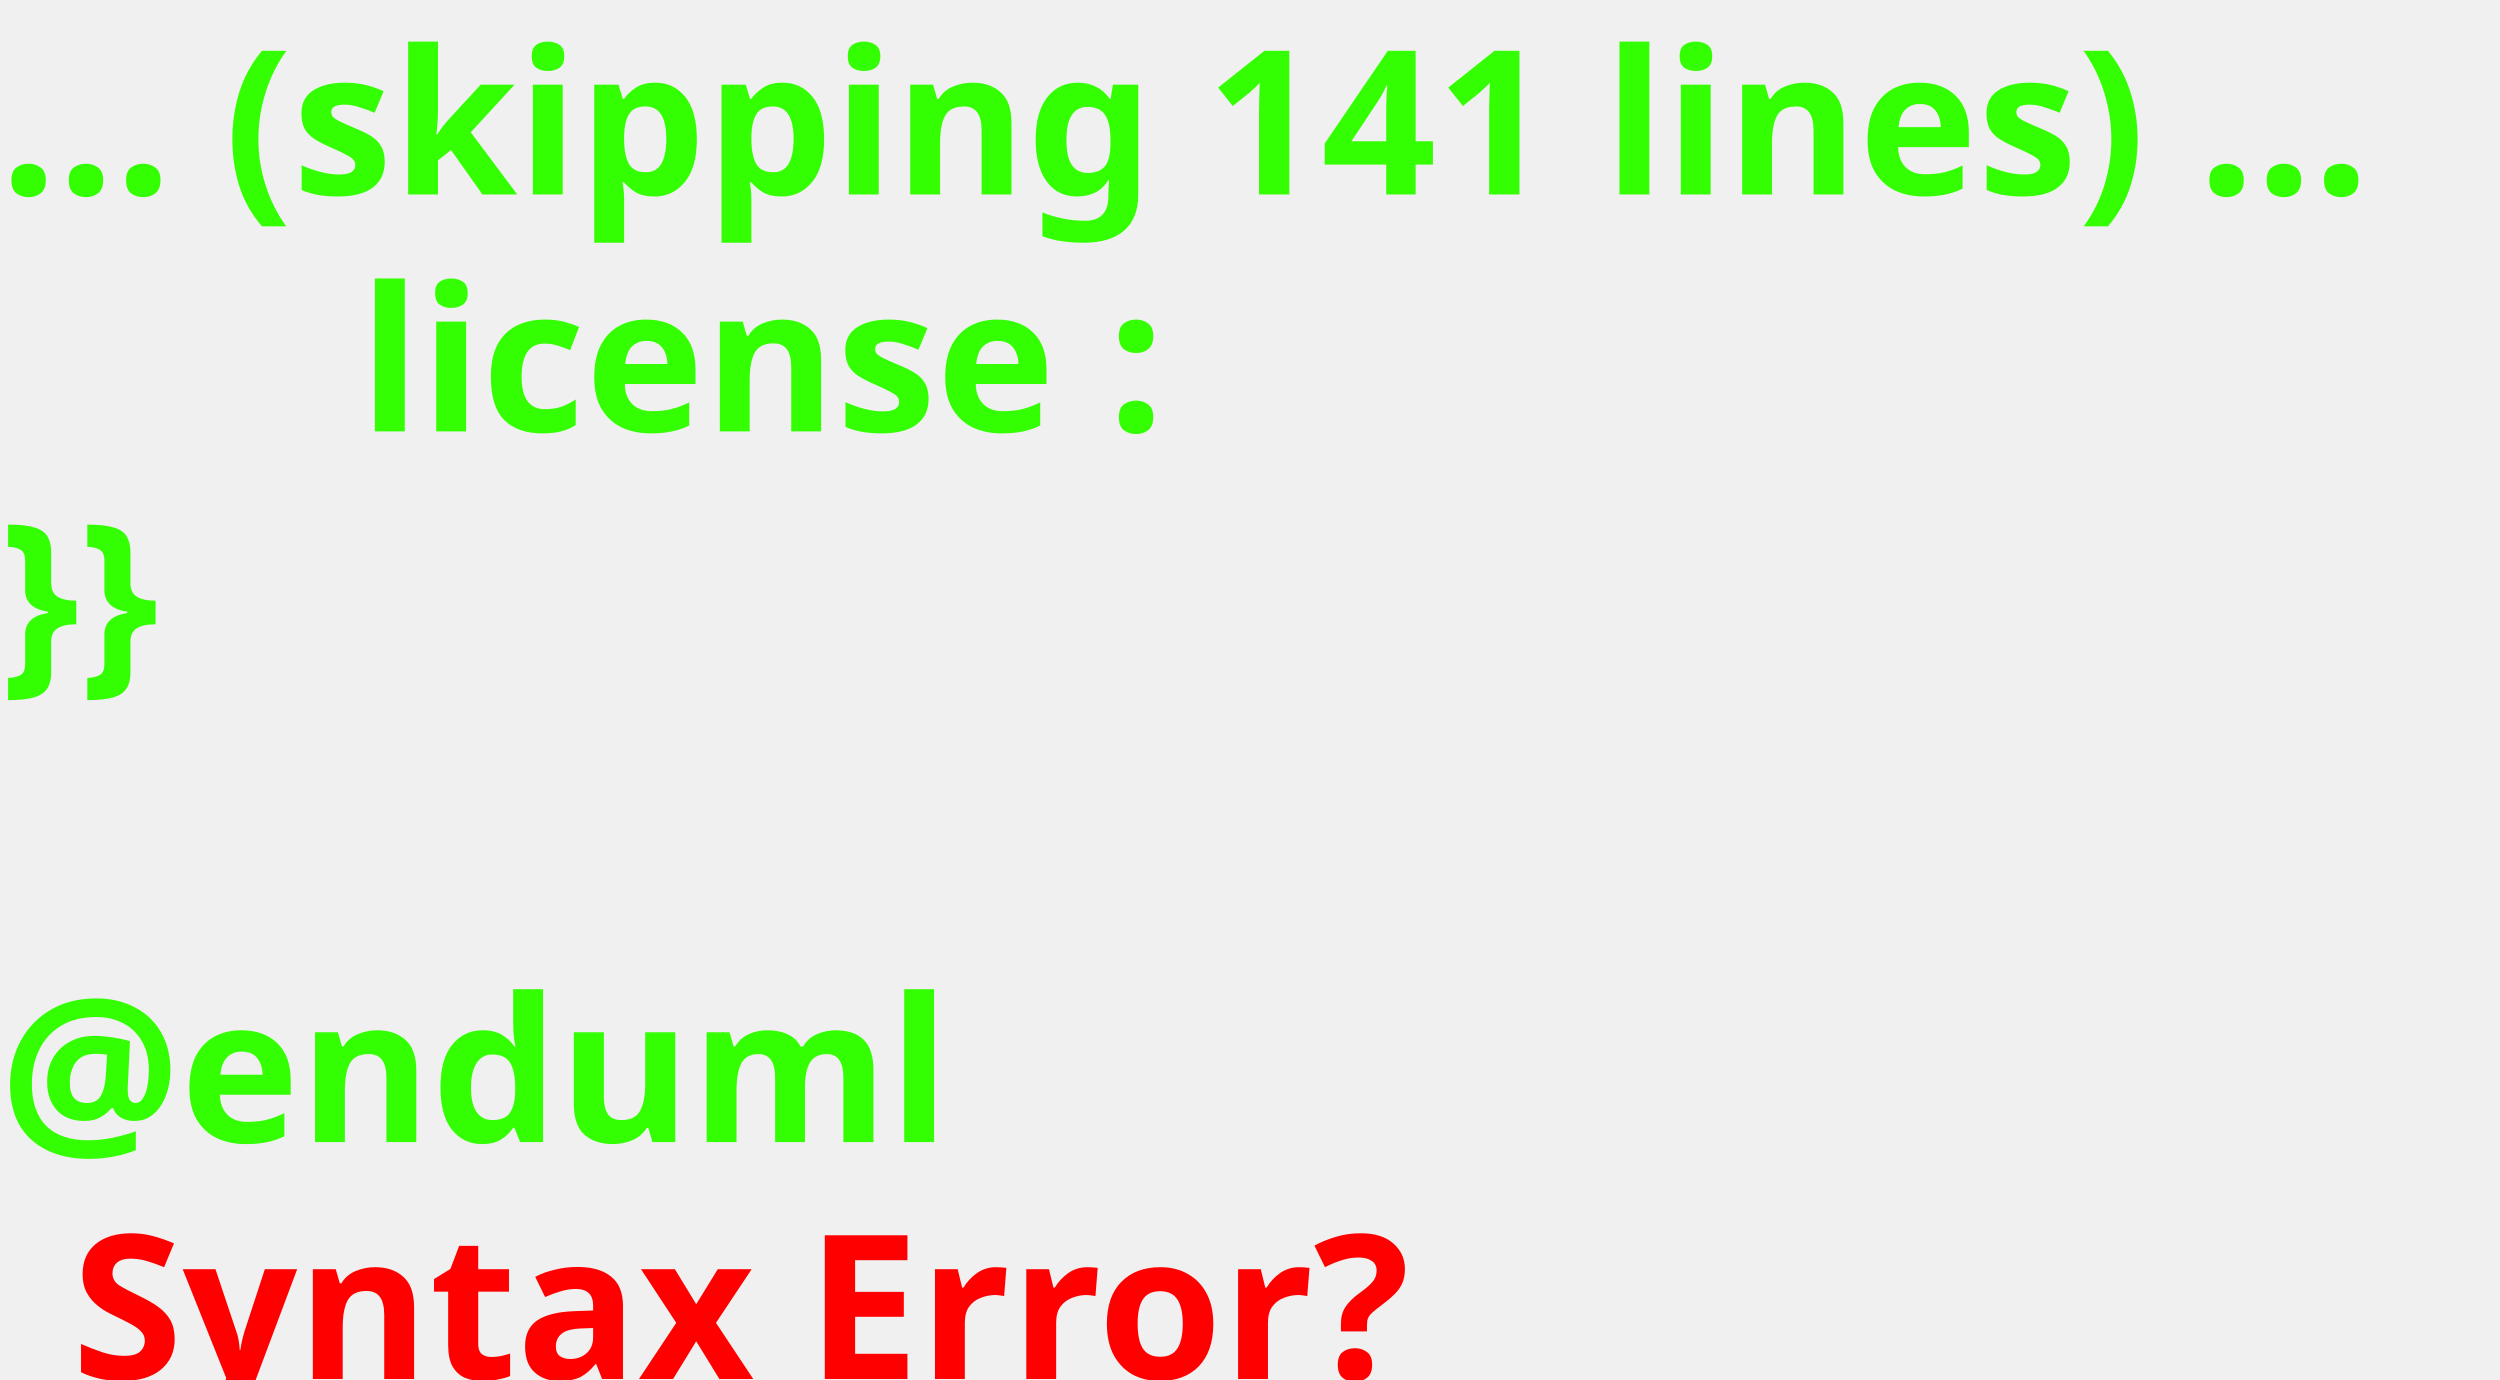
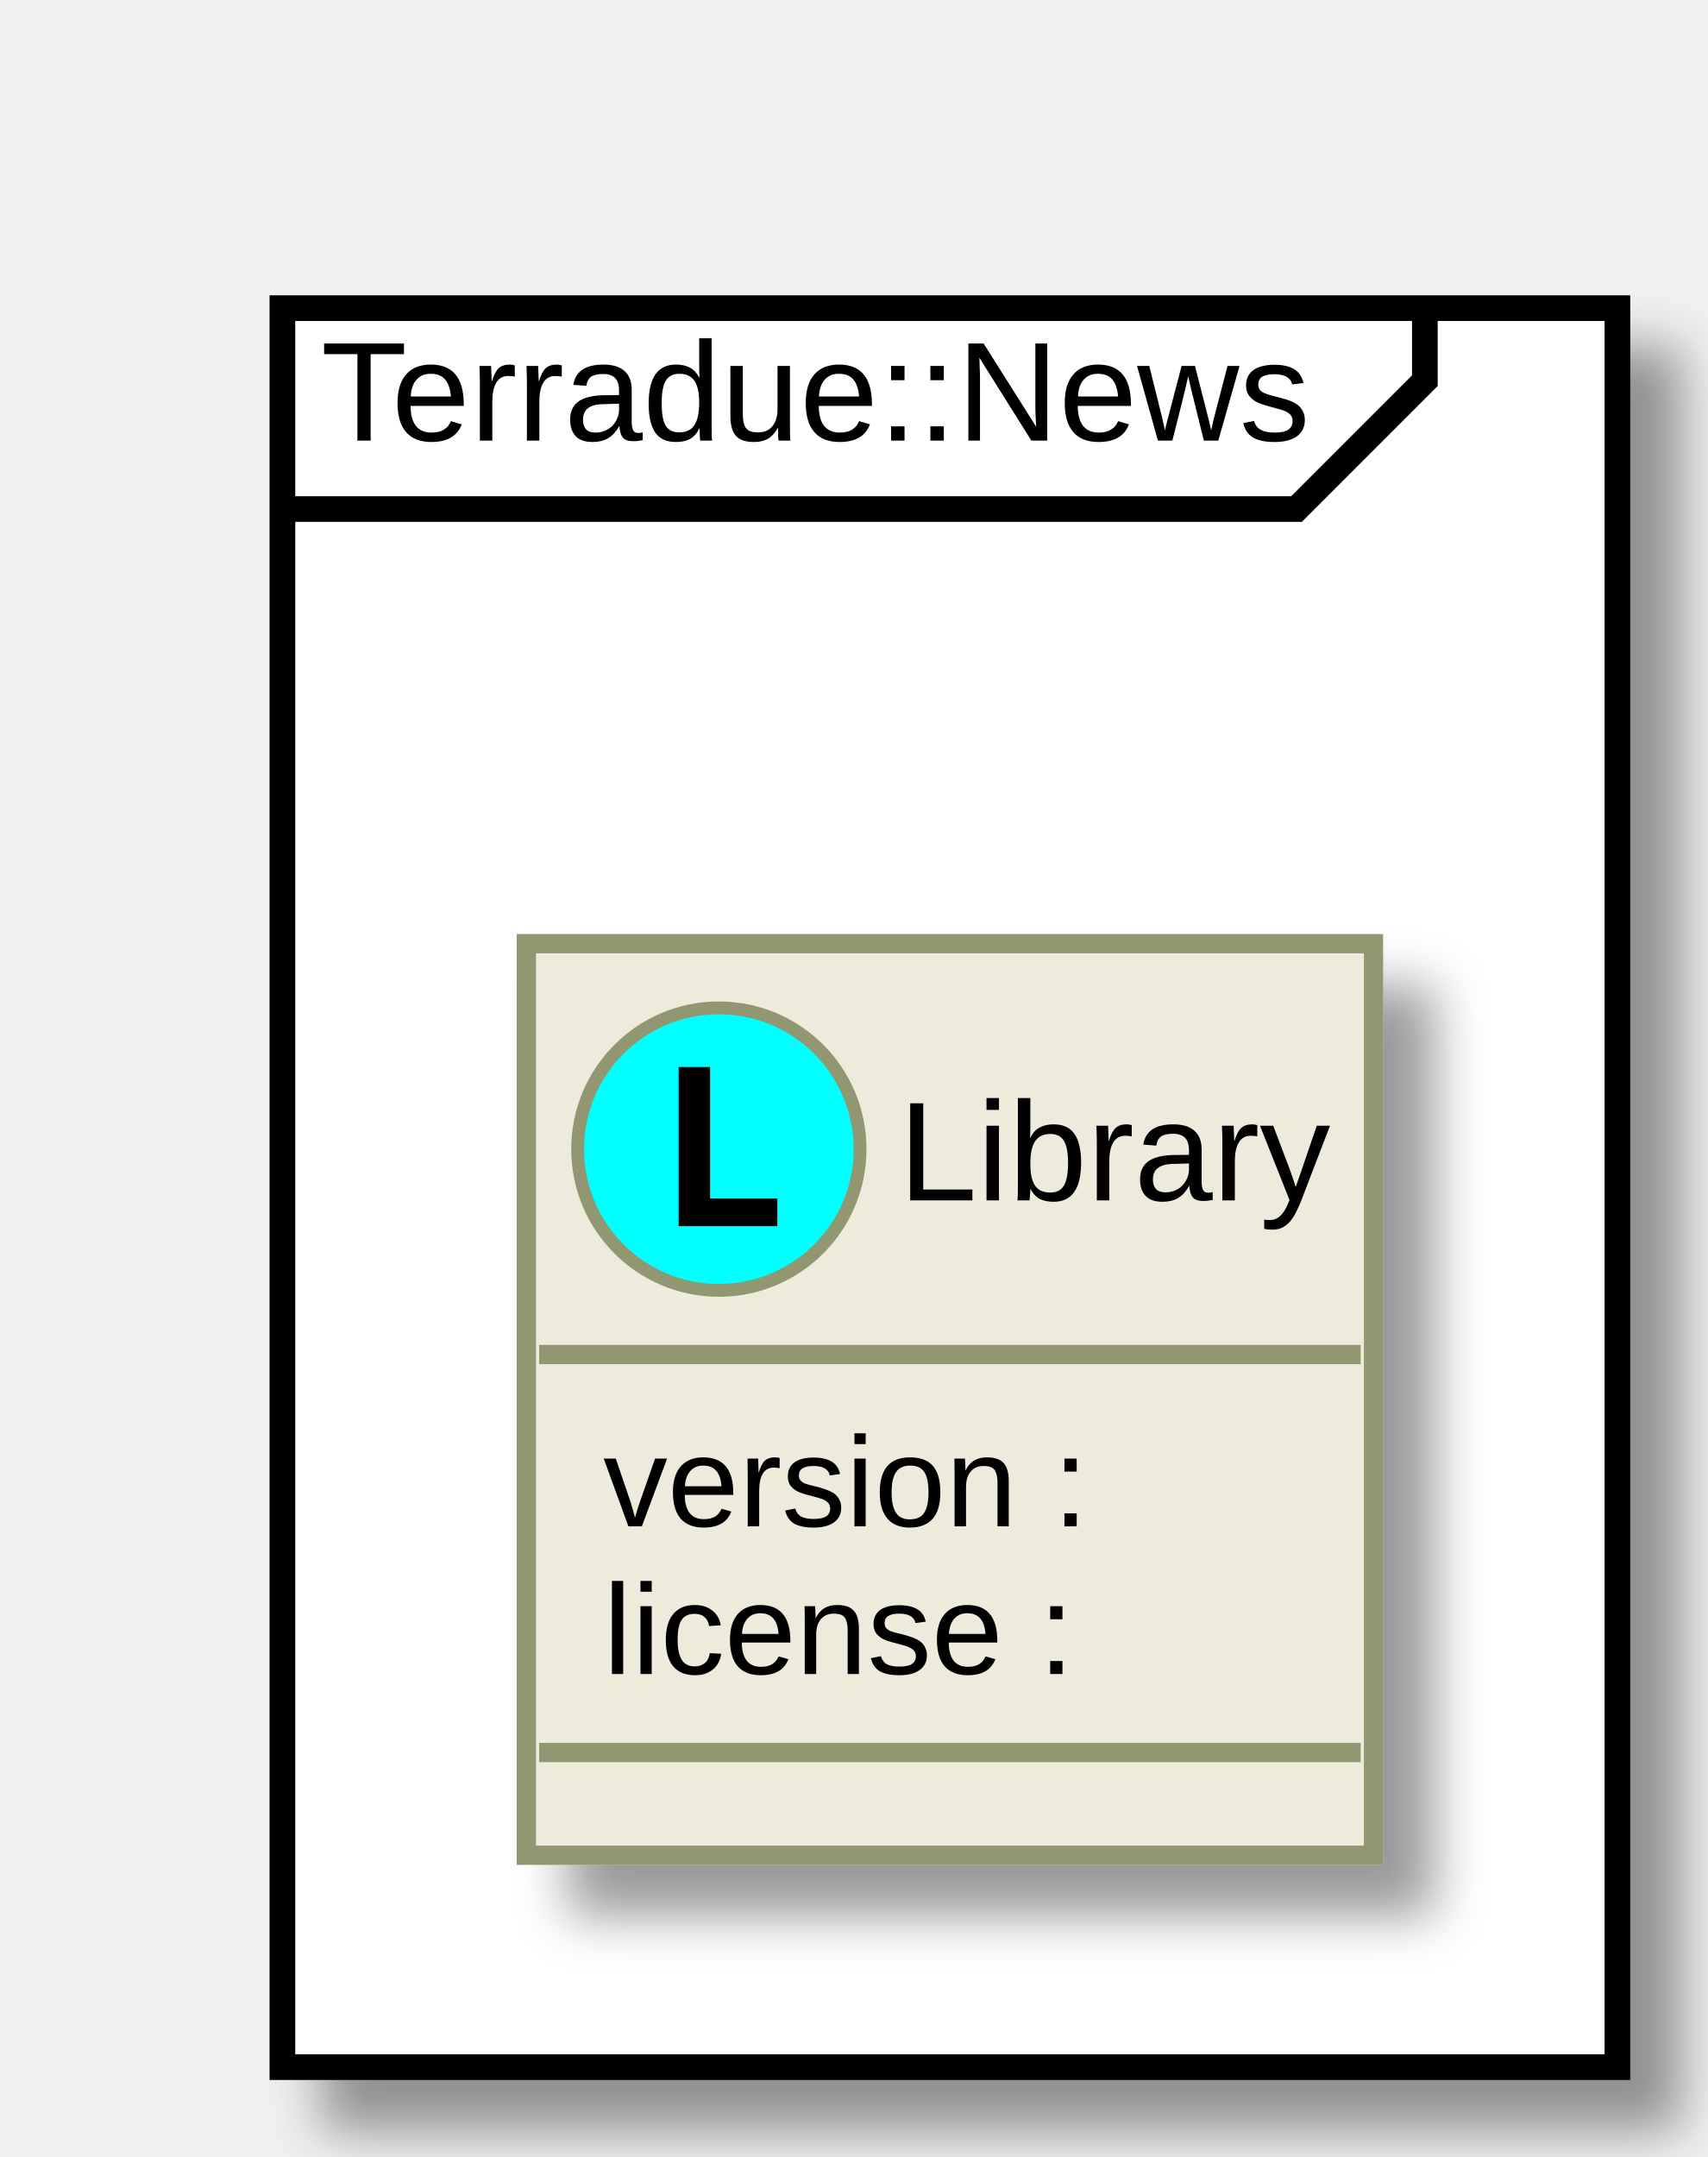
- <svg xmlns="http://www.w3.org/2000/svg" height="96pt" style="width:174px;height:96px;background:#000000;" version="1.1" viewBox="0 0 174 96" width="174pt">
-   <defs />
+ <svg xmlns="http://www.w3.org/2000/svg" xmlns:xlink="http://www.w3.org/1999/xlink" height="168pt" style="width:133px;height:168px;" version="1.1" viewBox="0 0 133 168" width="133pt">
+   <defs>
+     <filter height="300%" id="f1" width="300%" x="-1" y="-1">
+       <feGaussianBlur result="blurOut" stdDeviation="2.0" />
+       <feColorMatrix in="blurOut" result="blurOut2" type="matrix" values="0 0 0 0 0 0 0 0 0 0 0 0 0 0 0 0 0 0 .4 0" />
+       <feOffset dx="4.0" dy="4.0" in="blurOut2" result="blurOut3" />
+       <feBlend in="SourceGraphic" in2="blurOut3" mode="normal" />
+     </filter>
+   </defs>
  <g>
-     <text fill="#33FF02" font-family="sans-serif" font-size="14" font-weight="bold" lengthAdjust="spacingAndGlyphs" textLength="173" x="0" y="13.535">... (skipping 141 lines) ...</text>
-     <text fill="#33FF02" font-family="sans-serif" font-size="14" font-weight="bold" lengthAdjust="spacingAndGlyphs" textLength="58" x="25" y="30.023">license :</text>
-     <text fill="#33FF02" font-family="sans-serif" font-size="14" font-weight="bold" lengthAdjust="spacingAndGlyphs" textLength="10" x="0" y="46.512">}}</text>
-     <text fill="#33FF02" font-family="sans-serif" font-size="14" font-weight="bold" lengthAdjust="spacingAndGlyphs" textLength="0" x="5" y="63" />
-     <text fill="#33FF02" font-family="sans-serif" font-size="14" font-weight="bold" lengthAdjust="spacingAndGlyphs" textLength="66" x="0" y="79.488">@enduml</text>
-     <text fill="#33FF02" font-family="sans-serif" font-size="14" font-weight="bold" lengthAdjust="spacingAndGlyphs" textLength="0" x="5" y="95.977" />
-     <text fill="#FF0000" font-family="sans-serif" font-size="14" font-weight="bold" lengthAdjust="spacingAndGlyphs" textLength="94" x="5" y="95.977">Syntax Error?</text>
+     <rect fill="#FFFFFF" filter="url(#f1)" height="137" style="stroke: #000000; stroke-width: 2.0;" width="104" x="22" y="24" />
+     <path d="M111,25 L111,29.649 L101,39.649 L22,39.649 " fill="#FFFFFF" style="stroke: #000000; stroke-width: 2.0;" />
+     <text fill="#000000" font-family="Arial" font-size="11" lengthAdjust="spacingAndGlyphs" textLength="79" x="25" y="34.318">Terradue::News</text>
+     <a target="_top" xlink:href="../technology/packages/namespace_terradue_1_1_news.html" xlink:title="../technology/packages/namespace_terradue_1_1_news.html">
+       <rect fill="#EEEBDC" filter="url(#f1)" height="70.998" style="stroke: #919871; stroke-width: 1.5;" width="66" x="41" y="73.5" />
+       <ellipse cx="56" cy="89.5" fill="#00FFFF" rx="11" ry="11" style="stroke: #919871; stroke-width: 1.0;" />
+       <path d="M52.868,95.5 L52.868,83.107 L55.316,83.107 L55.316,93.342 L60.554,93.342 L60.554,95.5 Z " />
+       <text fill="#000000" font-family="Arial" font-size="11" lengthAdjust="spacingAndGlyphs" textLength="34" x="70" y="93.493">Library</text>
+       <line style="stroke: #919871; stroke-width: 1.5;" x1="42" x2="106" y1="105.5" y2="105.5" />
+       <text fill="#000000" font-family="Arial" font-size="10" lengthAdjust="spacingAndGlyphs" textLength="39" x="47" y="118.88">version :</text>
+       <text fill="#000000" font-family="Arial" font-size="10" lengthAdjust="spacingAndGlyphs" textLength="38" x="47" y="130.379">license :</text>
+       <line style="stroke: #919871; stroke-width: 1.5;" x1="42" x2="106" y1="136.498" y2="136.498" />
+     </a>
  </g>
</svg>
